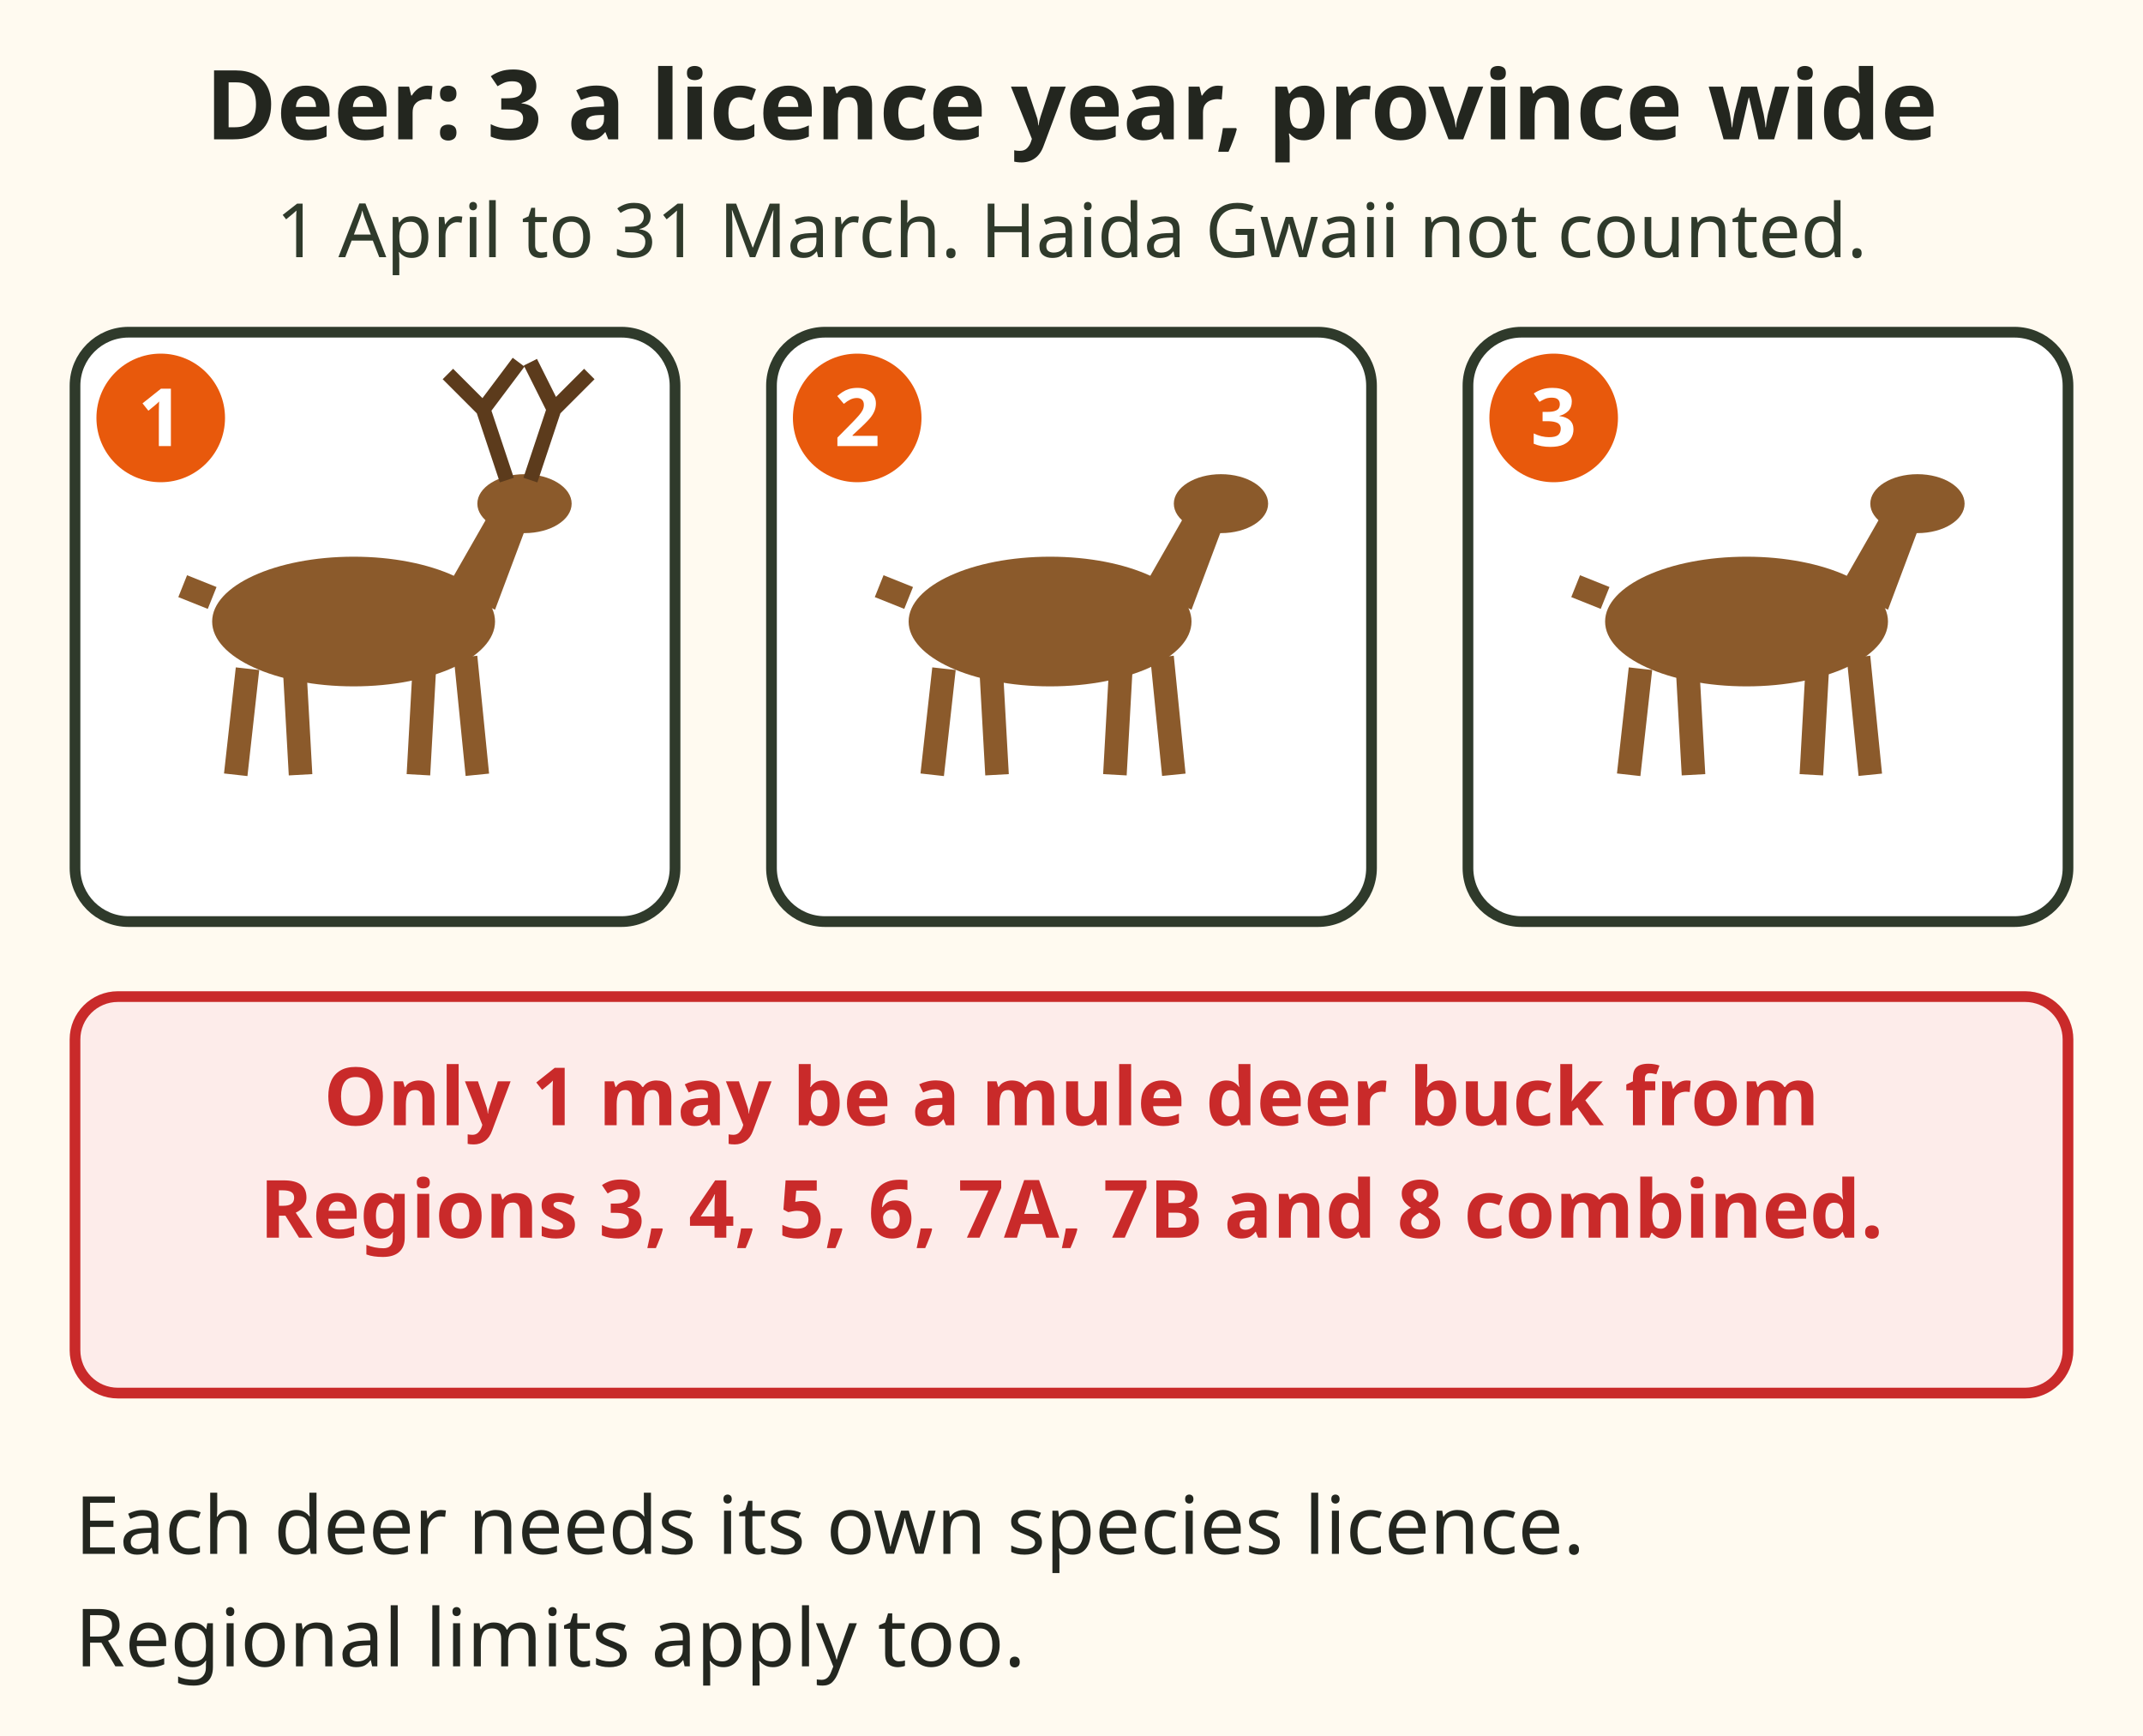
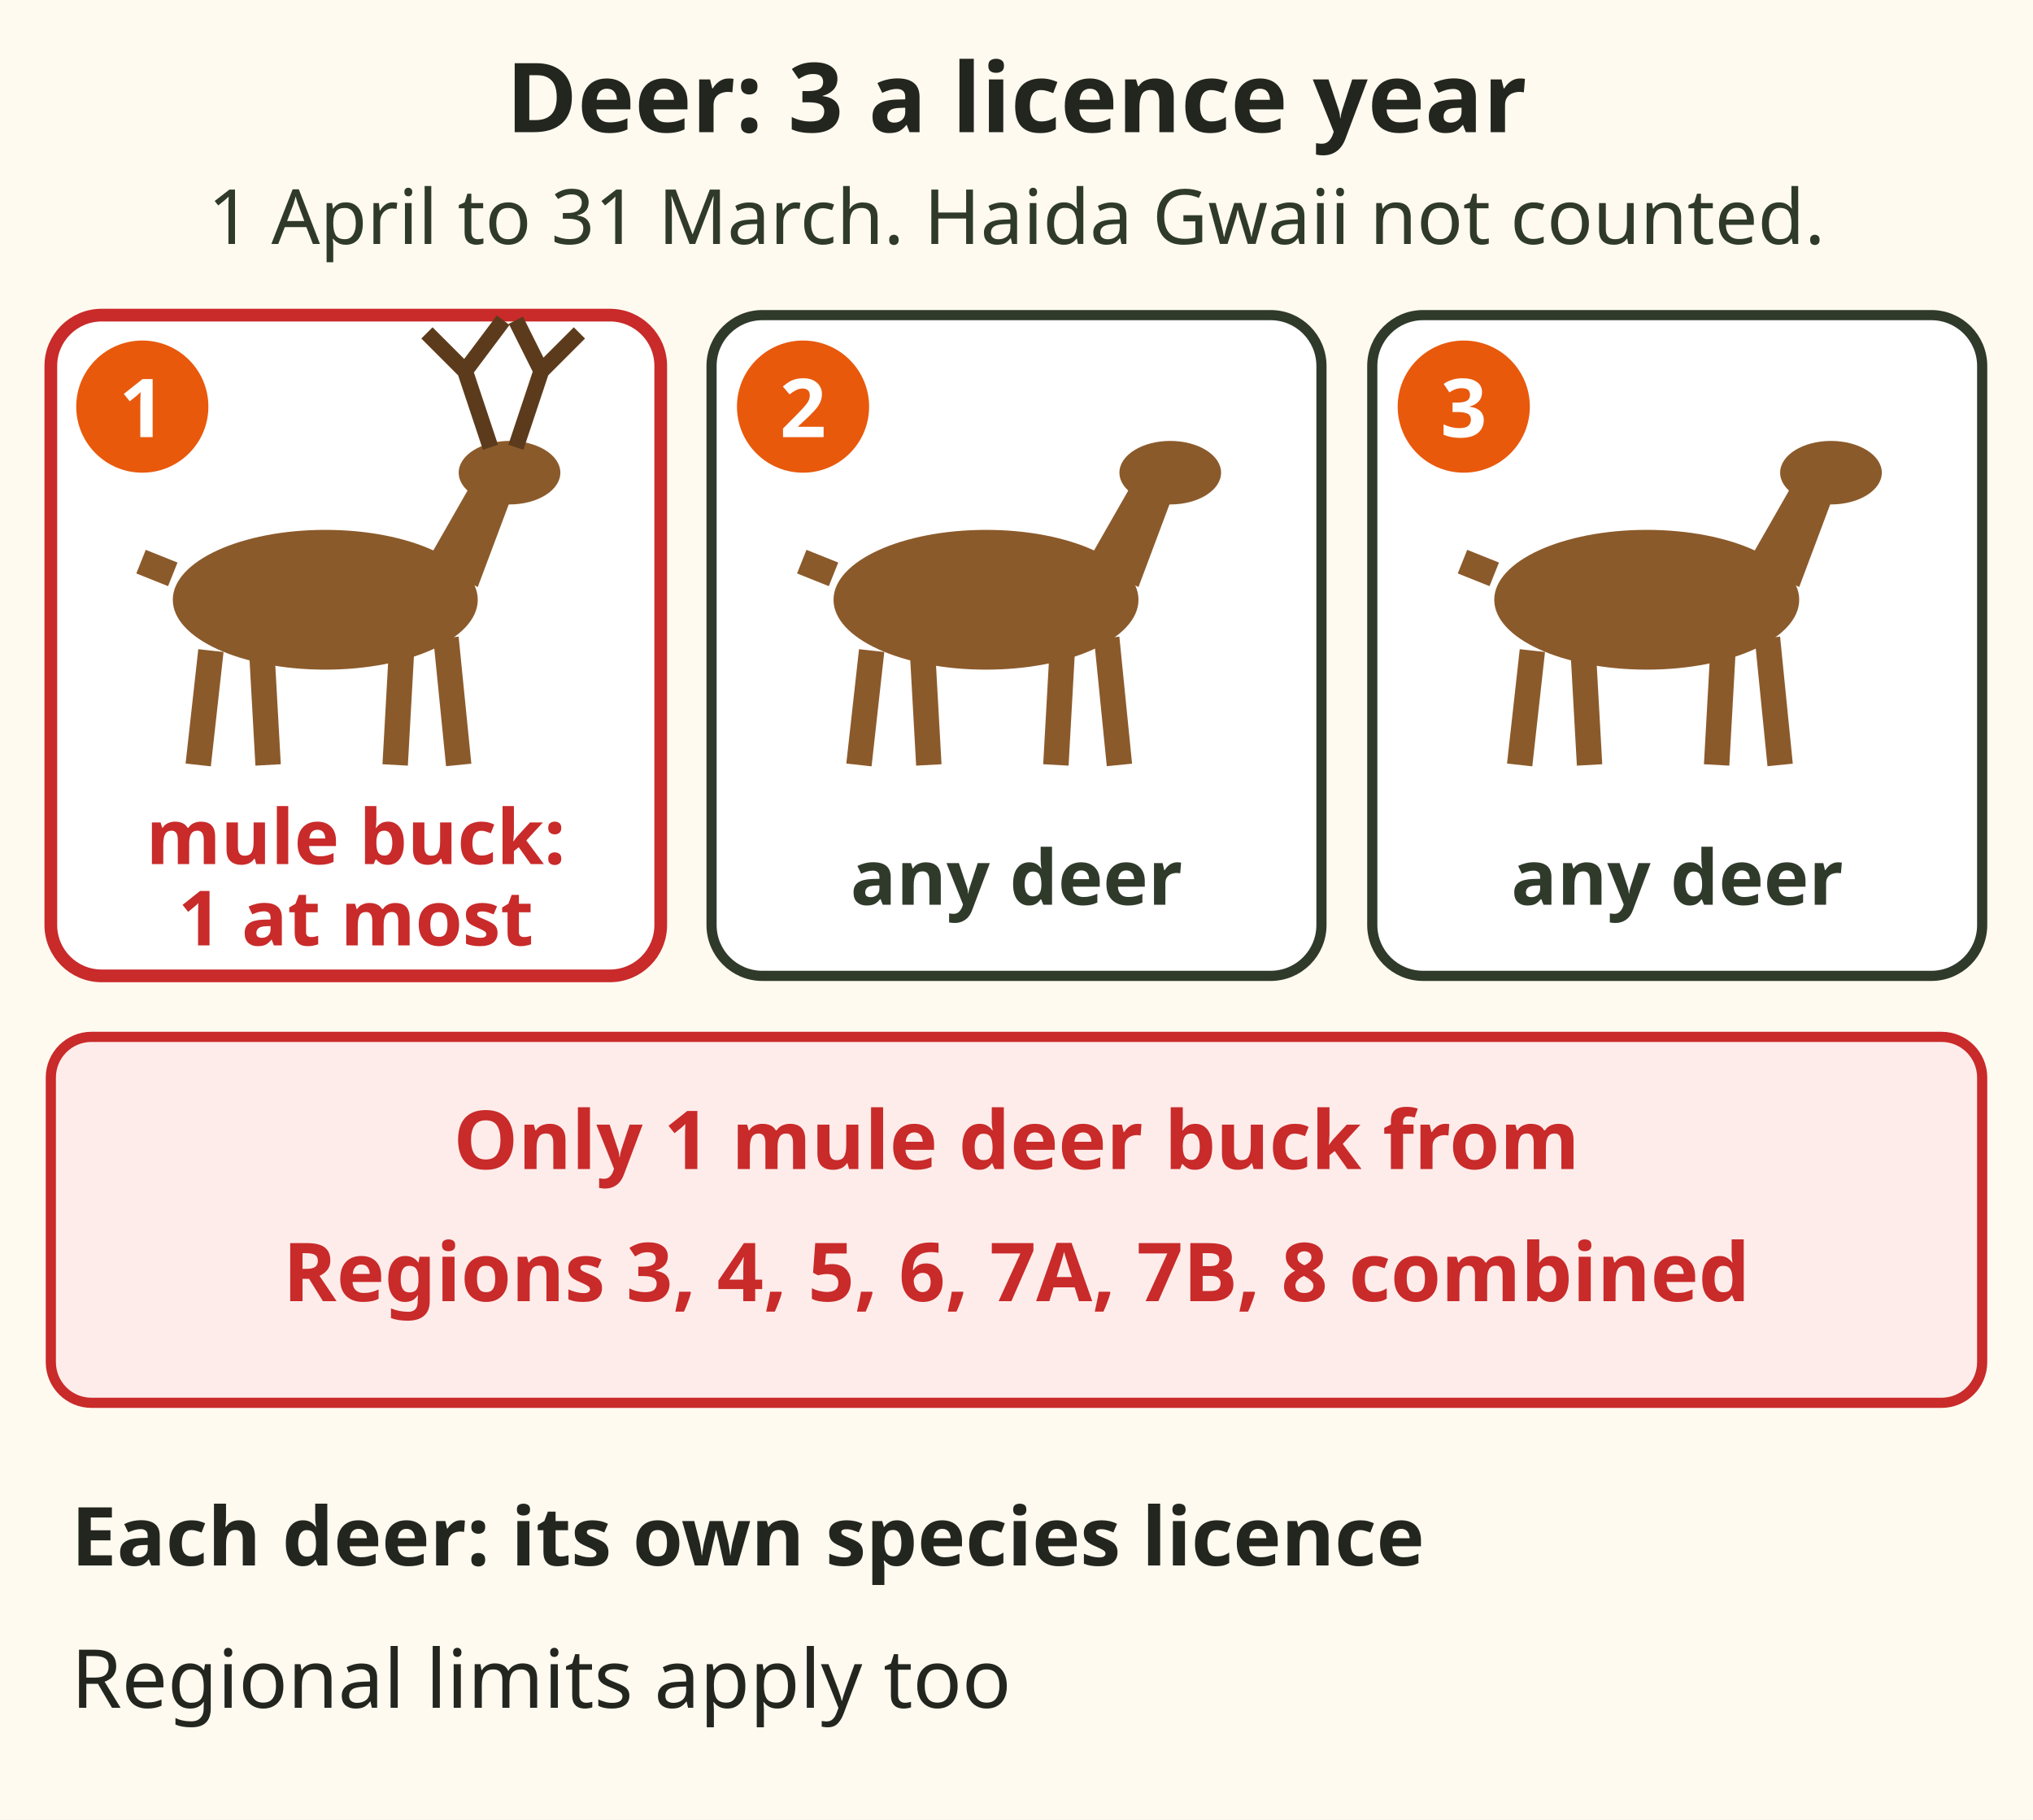
- <svg xmlns="http://www.w3.org/2000/svg" viewBox="0 0 400 324" role="img" aria-label="Three deer boxes: the provincial bag limit for deer is 3 in one licence year, 1 April to 31 March, not counting Haida Gwaii. Only 1 of them may be a mule deer buck from Regions 3, 4, 5, 6, 7A, 7B and 8 combined. Each deer needs its own species licence, and regional limits apply too." font-family="sans-serif">
-   <rect x="0" y="0" width="400" height="324" fill="#fffaf0" />
-   <text x="200" y="26" font-size="18" fill="#23261f" text-anchor="middle" font-weight="bold">Deer: 3 a licence year, province wide</text>
-   <text x="200" y="48" font-size="14" fill="#2f3a2b" text-anchor="middle">1 April to 31 March. Haida Gwaii not counted.</text>
-   <rect x="14" y="62" width="112" height="110" rx="10" fill="#ffffff" stroke="#2f3a2b" stroke-width="2" />
-   <g transform="translate(66 116) scale(1.1)">
-     <ellipse cx="0" cy="0" rx="24" ry="11" fill="#8b5a2b" />
-     <path d="M16 -6 L24 -20 L30 -18 L24 -2 Z" fill="#8b5a2b" />
-     <ellipse cx="29" cy="-20" rx="8" ry="5" fill="#8b5a2b" />
-     <path d="M-18 8 L-20 26 M-10 8 L-9 26 M12 8 L11 26 M19 6 L21 26" stroke="#8b5a2b" stroke-width="4" />
-     <path d="M-24 -4 l-5 -2" stroke="#8b5a2b" stroke-width="4" />
-     <path d="M26 -24 L22 -36 L16 -42 M22 -36 L28 -44 M30 -24 L34 -36 L30 -44 M34 -36 L40 -42" stroke="#5c3b1c" stroke-width="2.5" fill="none" />
+ <svg xmlns="http://www.w3.org/2000/svg" viewBox="0 0 400 358" role="img" aria-label="Three deer boxes: the provincial bag limit for deer is 3 in one licence year, 1 April to 31 March, not counting Haida Gwaii. Only 1 of them may be a mule deer buck from Regions 3, 4, 5, 6, 7A, 7B and 8 combined. Each deer needs its own species licence, and regional limits apply too." font-family="sans-serif">
+   <rect x="0" y="0" width="400" height="358" fill="#fffaf0" />
+   <g data-tip="Licence year|3 deer from 1 April to 31 March, province wide. Haida Gwaii deer have their own licence and limits.">
+     <text x="200" y="26" font-size="19" fill="#23261f" text-anchor="middle" font-weight="bold">Deer: 3 a licence year</text>
+     <text x="200" y="48" font-size="15" fill="#2f3a2b" text-anchor="middle">1 April to 31 March. Haida Gwaii not counted.</text>
  </g>
-   <circle cx="30" cy="78" r="12" fill="#e8590c" />
-   <text x="30" y="83.25" font-size="15" fill="#ffffff" text-anchor="middle" font-weight="bold">1</text>
-   <rect x="144" y="62" width="112" height="110" rx="10" fill="#ffffff" stroke="#2f3a2b" stroke-width="2" />
-   <g transform="translate(196 116) scale(1.1)">
-     <ellipse cx="0" cy="0" rx="24" ry="11" fill="#8b5a2b" />
-     <path d="M16 -6 L24 -20 L30 -18 L24 -2 Z" fill="#8b5a2b" />
-     <ellipse cx="29" cy="-20" rx="8" ry="5" fill="#8b5a2b" />
-     <path d="M-18 8 L-20 26 M-10 8 L-9 26 M12 8 L11 26 M19 6 L21 26" stroke="#8b5a2b" stroke-width="4" />
-     <path d="M-24 -4 l-5 -2" stroke="#8b5a2b" stroke-width="4" />
+   <g data-tip="Mule deer buck: only 1|Only 1 of your 3 deer may be a mule (black tailed) deer buck from Regions 3, 4, 5, 6, 7A, 7B and 8 combined. Bucks from Regions 1 and 2 are outside that 1 (my reading).">
+     <rect x="10" y="62" width="120" height="130" rx="10" fill="#ffffff" stroke="#c92a2a" stroke-width="2.5" />
+     <g transform="translate(64 118) scale(1.25)">
+       <ellipse cx="0" cy="0" rx="24" ry="11" fill="#8b5a2b" />
+       <path d="M16 -6 L24 -20 L30 -18 L24 -2 Z" fill="#8b5a2b" />
+       <ellipse cx="29" cy="-20" rx="8" ry="5" fill="#8b5a2b" />
+       <path d="M-18 8 L-20 26 M-10 8 L-9 26 M12 8 L11 26 M19 6 L21 26" stroke="#8b5a2b" stroke-width="4" fill="none" />
+       <path d="M-24 -4 l-5 -2" stroke="#8b5a2b" stroke-width="4" fill="none" />
+       <path d="M26 -24 L22 -36 L16 -42 M22 -36 L28 -44 M30 -24 L34 -36 L30 -44 M34 -36 L40 -42" stroke="#5c3b1c" stroke-width="2.5" fill="none" />
+     </g>
+     <circle cx="28" cy="80" r="13" fill="#e8590c" />
+     <text x="28" y="86" font-size="16" fill="#ffffff" text-anchor="middle" font-weight="bold">1</text>
+     <text x="70" y="170" font-size="15" fill="#c92a2a" text-anchor="middle" font-weight="bold">mule buck:</text>
+     <text x="70" y="186" font-size="15" fill="#c92a2a" text-anchor="middle" font-weight="bold">1 at most</text>
  </g>
-   <circle cx="160" cy="78" r="12" fill="#e8590c" />
-   <text x="160" y="83.25" font-size="15" fill="#ffffff" text-anchor="middle" font-weight="bold">2</text>
-   <rect x="274" y="62" width="112" height="110" rx="10" fill="#ffffff" stroke="#2f3a2b" stroke-width="2" />
-   <g transform="translate(326 116) scale(1.1)">
-     <ellipse cx="0" cy="0" rx="24" ry="11" fill="#8b5a2b" />
-     <path d="M16 -6 L24 -20 L30 -18 L24 -2 Z" fill="#8b5a2b" />
-     <ellipse cx="29" cy="-20" rx="8" ry="5" fill="#8b5a2b" />
-     <path d="M-18 8 L-20 26 M-10 8 L-9 26 M12 8 L11 26 M19 6 L21 26" stroke="#8b5a2b" stroke-width="4" />
-     <path d="M-24 -4 l-5 -2" stroke="#8b5a2b" stroke-width="4" />
+   <g data-tip="Mix and match|3 white tails, 3 mule deer, or a mix (1 plus 2, or 2 plus 1), as long as the total stays at 3.">
+     <rect x="140" y="62" width="120" height="130" rx="10" fill="#ffffff" stroke="#2f3a2b" stroke-width="2" />
+     <g transform="translate(194 118) scale(1.25)">
+       <ellipse cx="0" cy="0" rx="24" ry="11" fill="#8b5a2b" />
+       <path d="M16 -6 L24 -20 L30 -18 L24 -2 Z" fill="#8b5a2b" />
+       <ellipse cx="29" cy="-20" rx="8" ry="5" fill="#8b5a2b" />
+       <path d="M-18 8 L-20 26 M-10 8 L-9 26 M12 8 L11 26 M19 6 L21 26" stroke="#8b5a2b" stroke-width="4" fill="none" />
+       <path d="M-24 -4 l-5 -2" stroke="#8b5a2b" stroke-width="4" fill="none" />
+     </g>
+     <circle cx="158" cy="80" r="13" fill="#e8590c" />
+     <text x="158" y="86" font-size="16" fill="#ffffff" text-anchor="middle" font-weight="bold">2</text>
+     <text x="200" y="178" font-size="15" fill="#2f3a2b" text-anchor="middle" font-weight="bold">any deer</text>
+     <rect x="270" y="62" width="120" height="130" rx="10" fill="#ffffff" stroke="#2f3a2b" stroke-width="2" />
+     <g transform="translate(324 118) scale(1.25)">
+       <ellipse cx="0" cy="0" rx="24" ry="11" fill="#8b5a2b" />
+       <path d="M16 -6 L24 -20 L30 -18 L24 -2 Z" fill="#8b5a2b" />
+       <ellipse cx="29" cy="-20" rx="8" ry="5" fill="#8b5a2b" />
+       <path d="M-18 8 L-20 26 M-10 8 L-9 26 M12 8 L11 26 M19 6 L21 26" stroke="#8b5a2b" stroke-width="4" fill="none" />
+       <path d="M-24 -4 l-5 -2" stroke="#8b5a2b" stroke-width="4" fill="none" />
+     </g>
+     <circle cx="288" cy="80" r="13" fill="#e8590c" />
+     <text x="288" y="86" font-size="16" fill="#ffffff" text-anchor="middle" font-weight="bold">3</text>
+     <text x="330" y="178" font-size="15" fill="#2f3a2b" text-anchor="middle" font-weight="bold">any deer</text>
  </g>
-   <circle cx="290" cy="78" r="12" fill="#e8590c" />
-   <text x="290" y="83.25" font-size="15" fill="#ffffff" text-anchor="middle" font-weight="bold">3</text>
-   <rect x="14" y="186" width="372" height="74" rx="8" fill="#fdecea" stroke="#c92a2a" stroke-width="2" />
-   <text x="200" y="210" font-size="15" fill="#c92a2a" text-anchor="middle" font-weight="bold">Only 1 may be a mule deer buck from</text>
-   <text x="200" y="231" font-size="15" fill="#c92a2a" text-anchor="middle" font-weight="bold">Regions 3, 4, 5, 6, 7A, 7B and 8 combined.</text>
-   <text x="14" y="290" font-size="15" fill="#23261f" text-anchor="start">Each deer needs its own species licence.</text>
-   <text x="14" y="311" font-size="15" fill="#23261f" text-anchor="start">Regional limits apply too.</text>
+   <g data-tip="Which regions|Regions 3, 4, 5, 6, 7A, 7B and 8 share that 1 mule deer buck. Shoot one near Heffley Creek in Region 3 and you are done with mule bucks in Region 8 too.">
+     <rect x="10" y="204" width="380" height="72" rx="8" fill="#fdecea" stroke="#c92a2a" stroke-width="2" />
+     <text x="200" y="230" font-size="16" fill="#c92a2a" text-anchor="middle" font-weight="bold">Only 1 mule deer buck from</text>
+     <text x="200" y="256" font-size="16" fill="#c92a2a" text-anchor="middle" font-weight="bold">Regions 3, 4, 5, 6, 7A, 7B, 8 combined</text>
+   </g>
+   <g data-tip="Own licence|Each deer needs its own species licence. You may not hold more than 3 mule deer licences, nor more than 3 white tailed deer licences.">
+     <text x="14" y="308" font-size="16" fill="#23261f" font-weight="bold">Each deer: its own species licence</text>
+   </g>
+   <g data-tip="Regional limits too|Each region sets its own limit as well. You may not exceed either the provincial or the regional limit.">
+     <text x="14" y="336" font-size="16" fill="#23261f">Regional limits apply too</text>
+   </g>
</svg>
